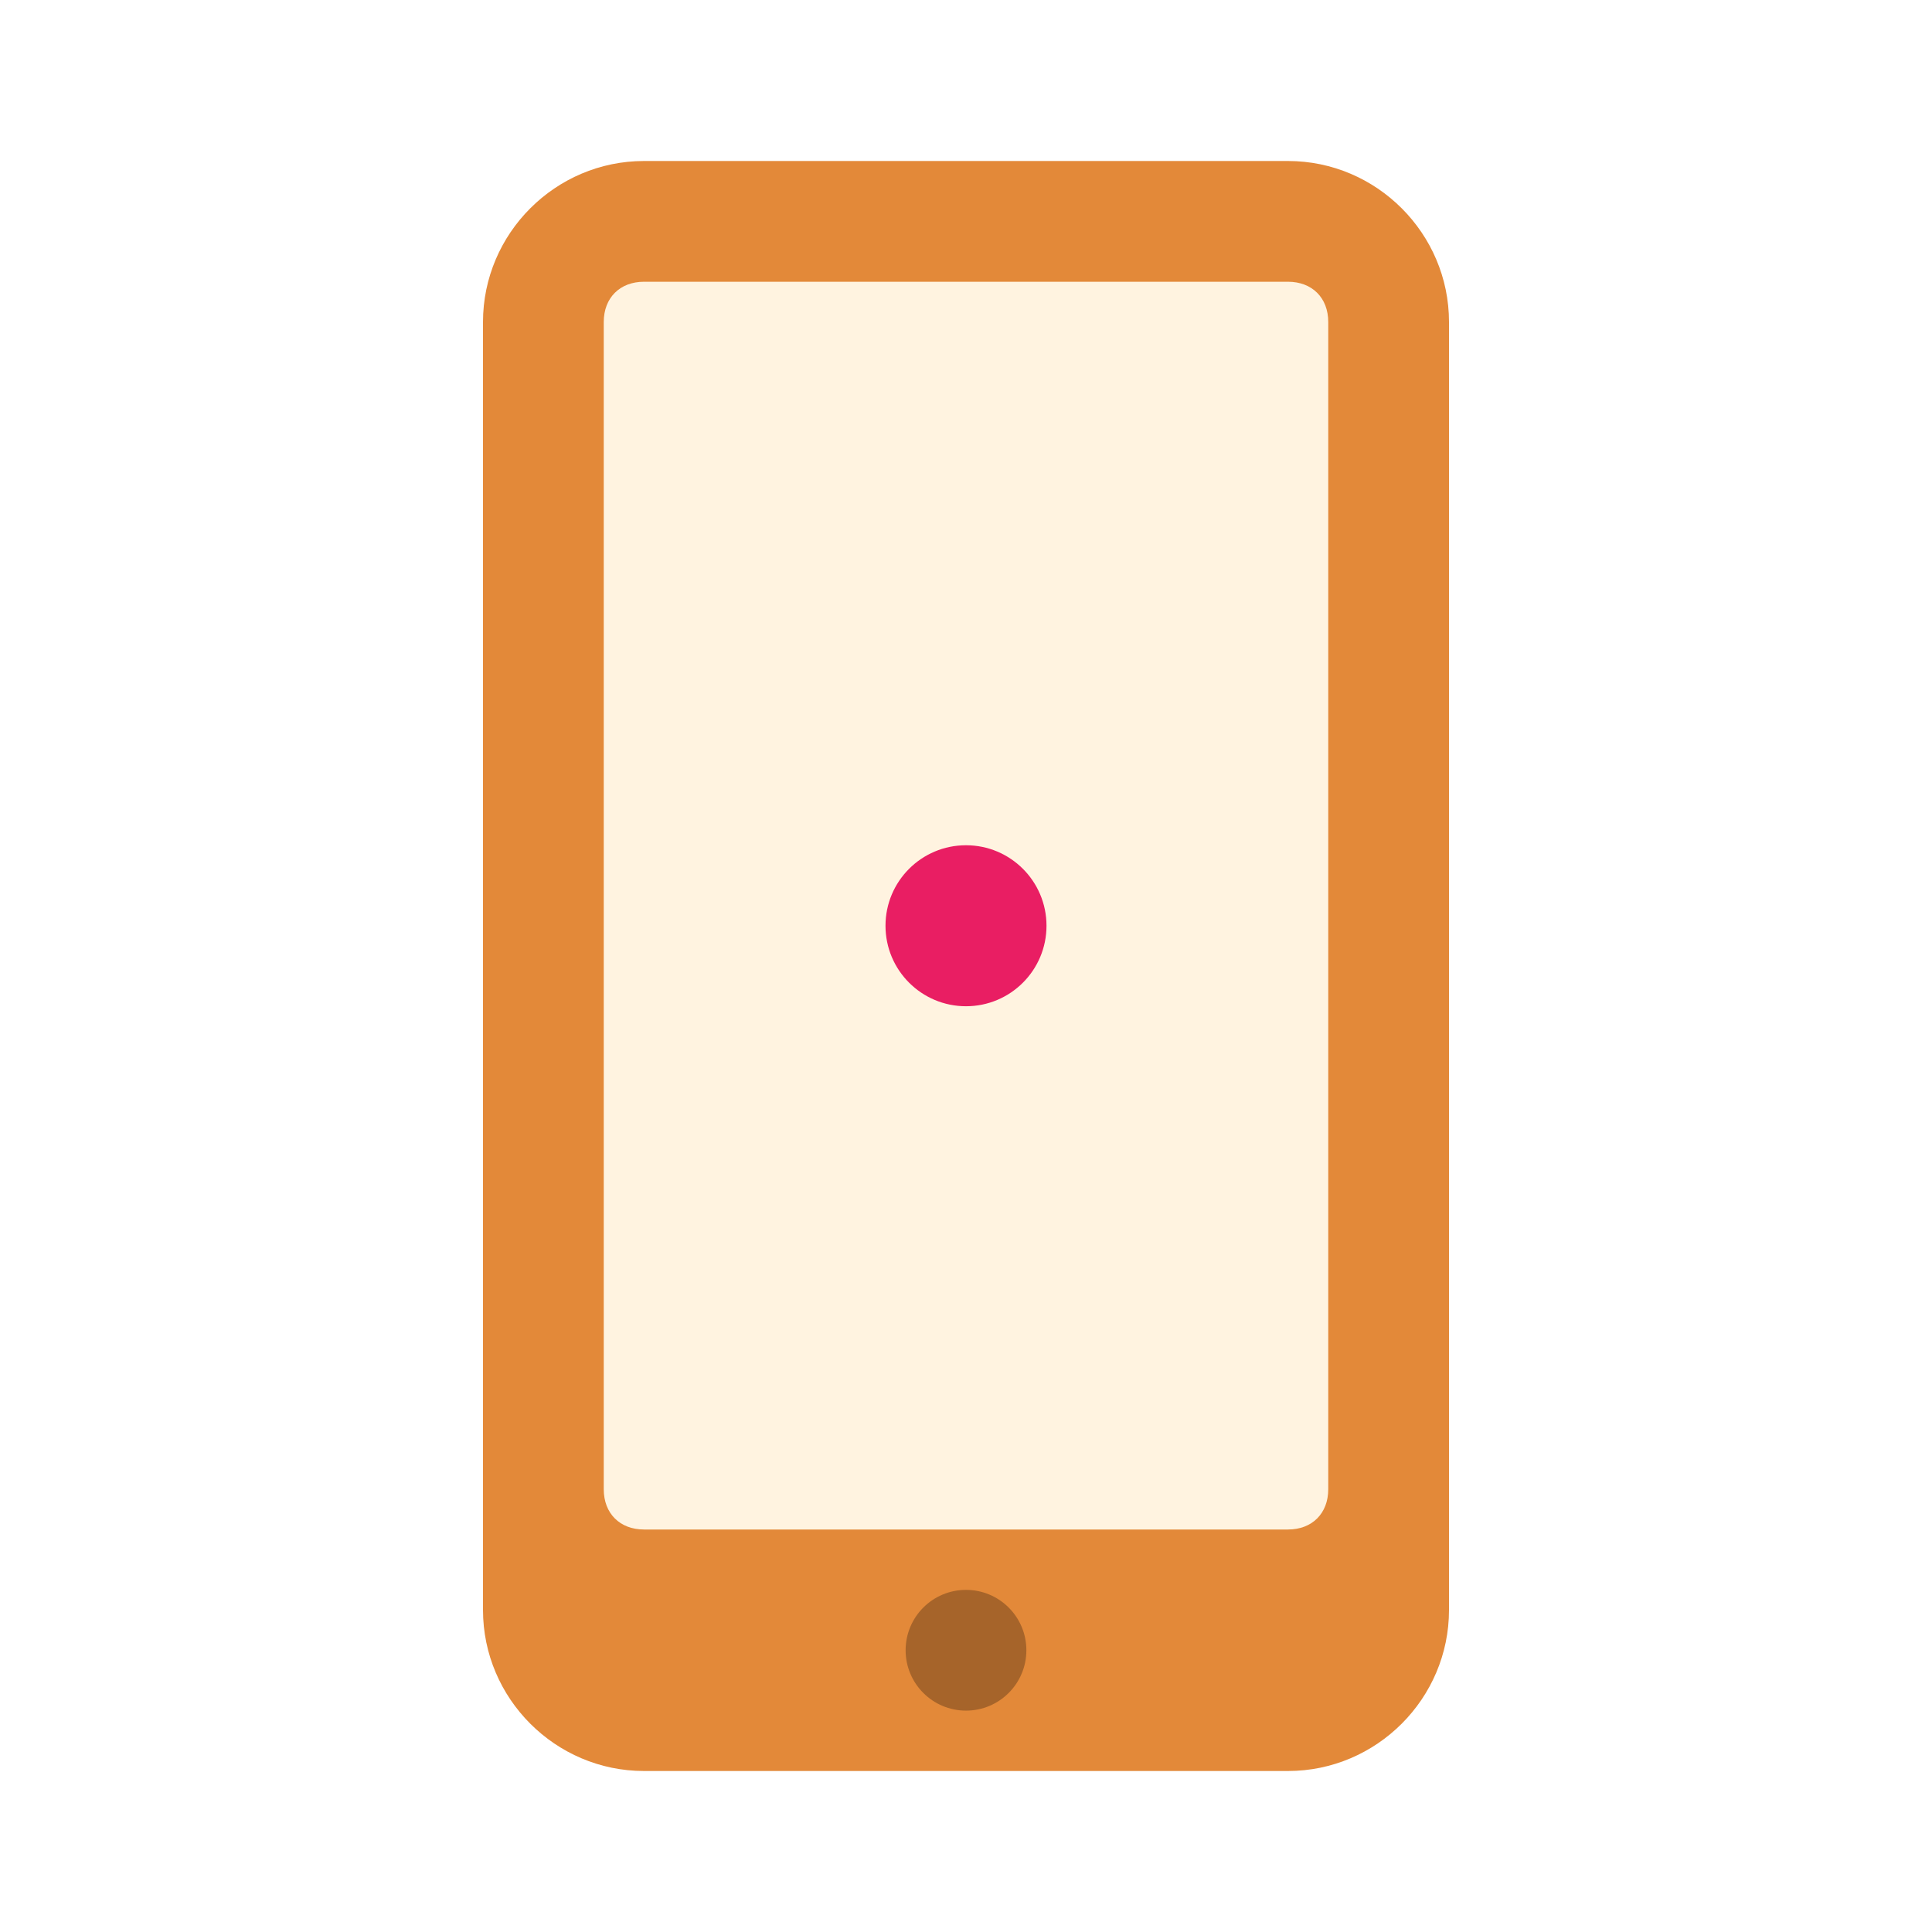
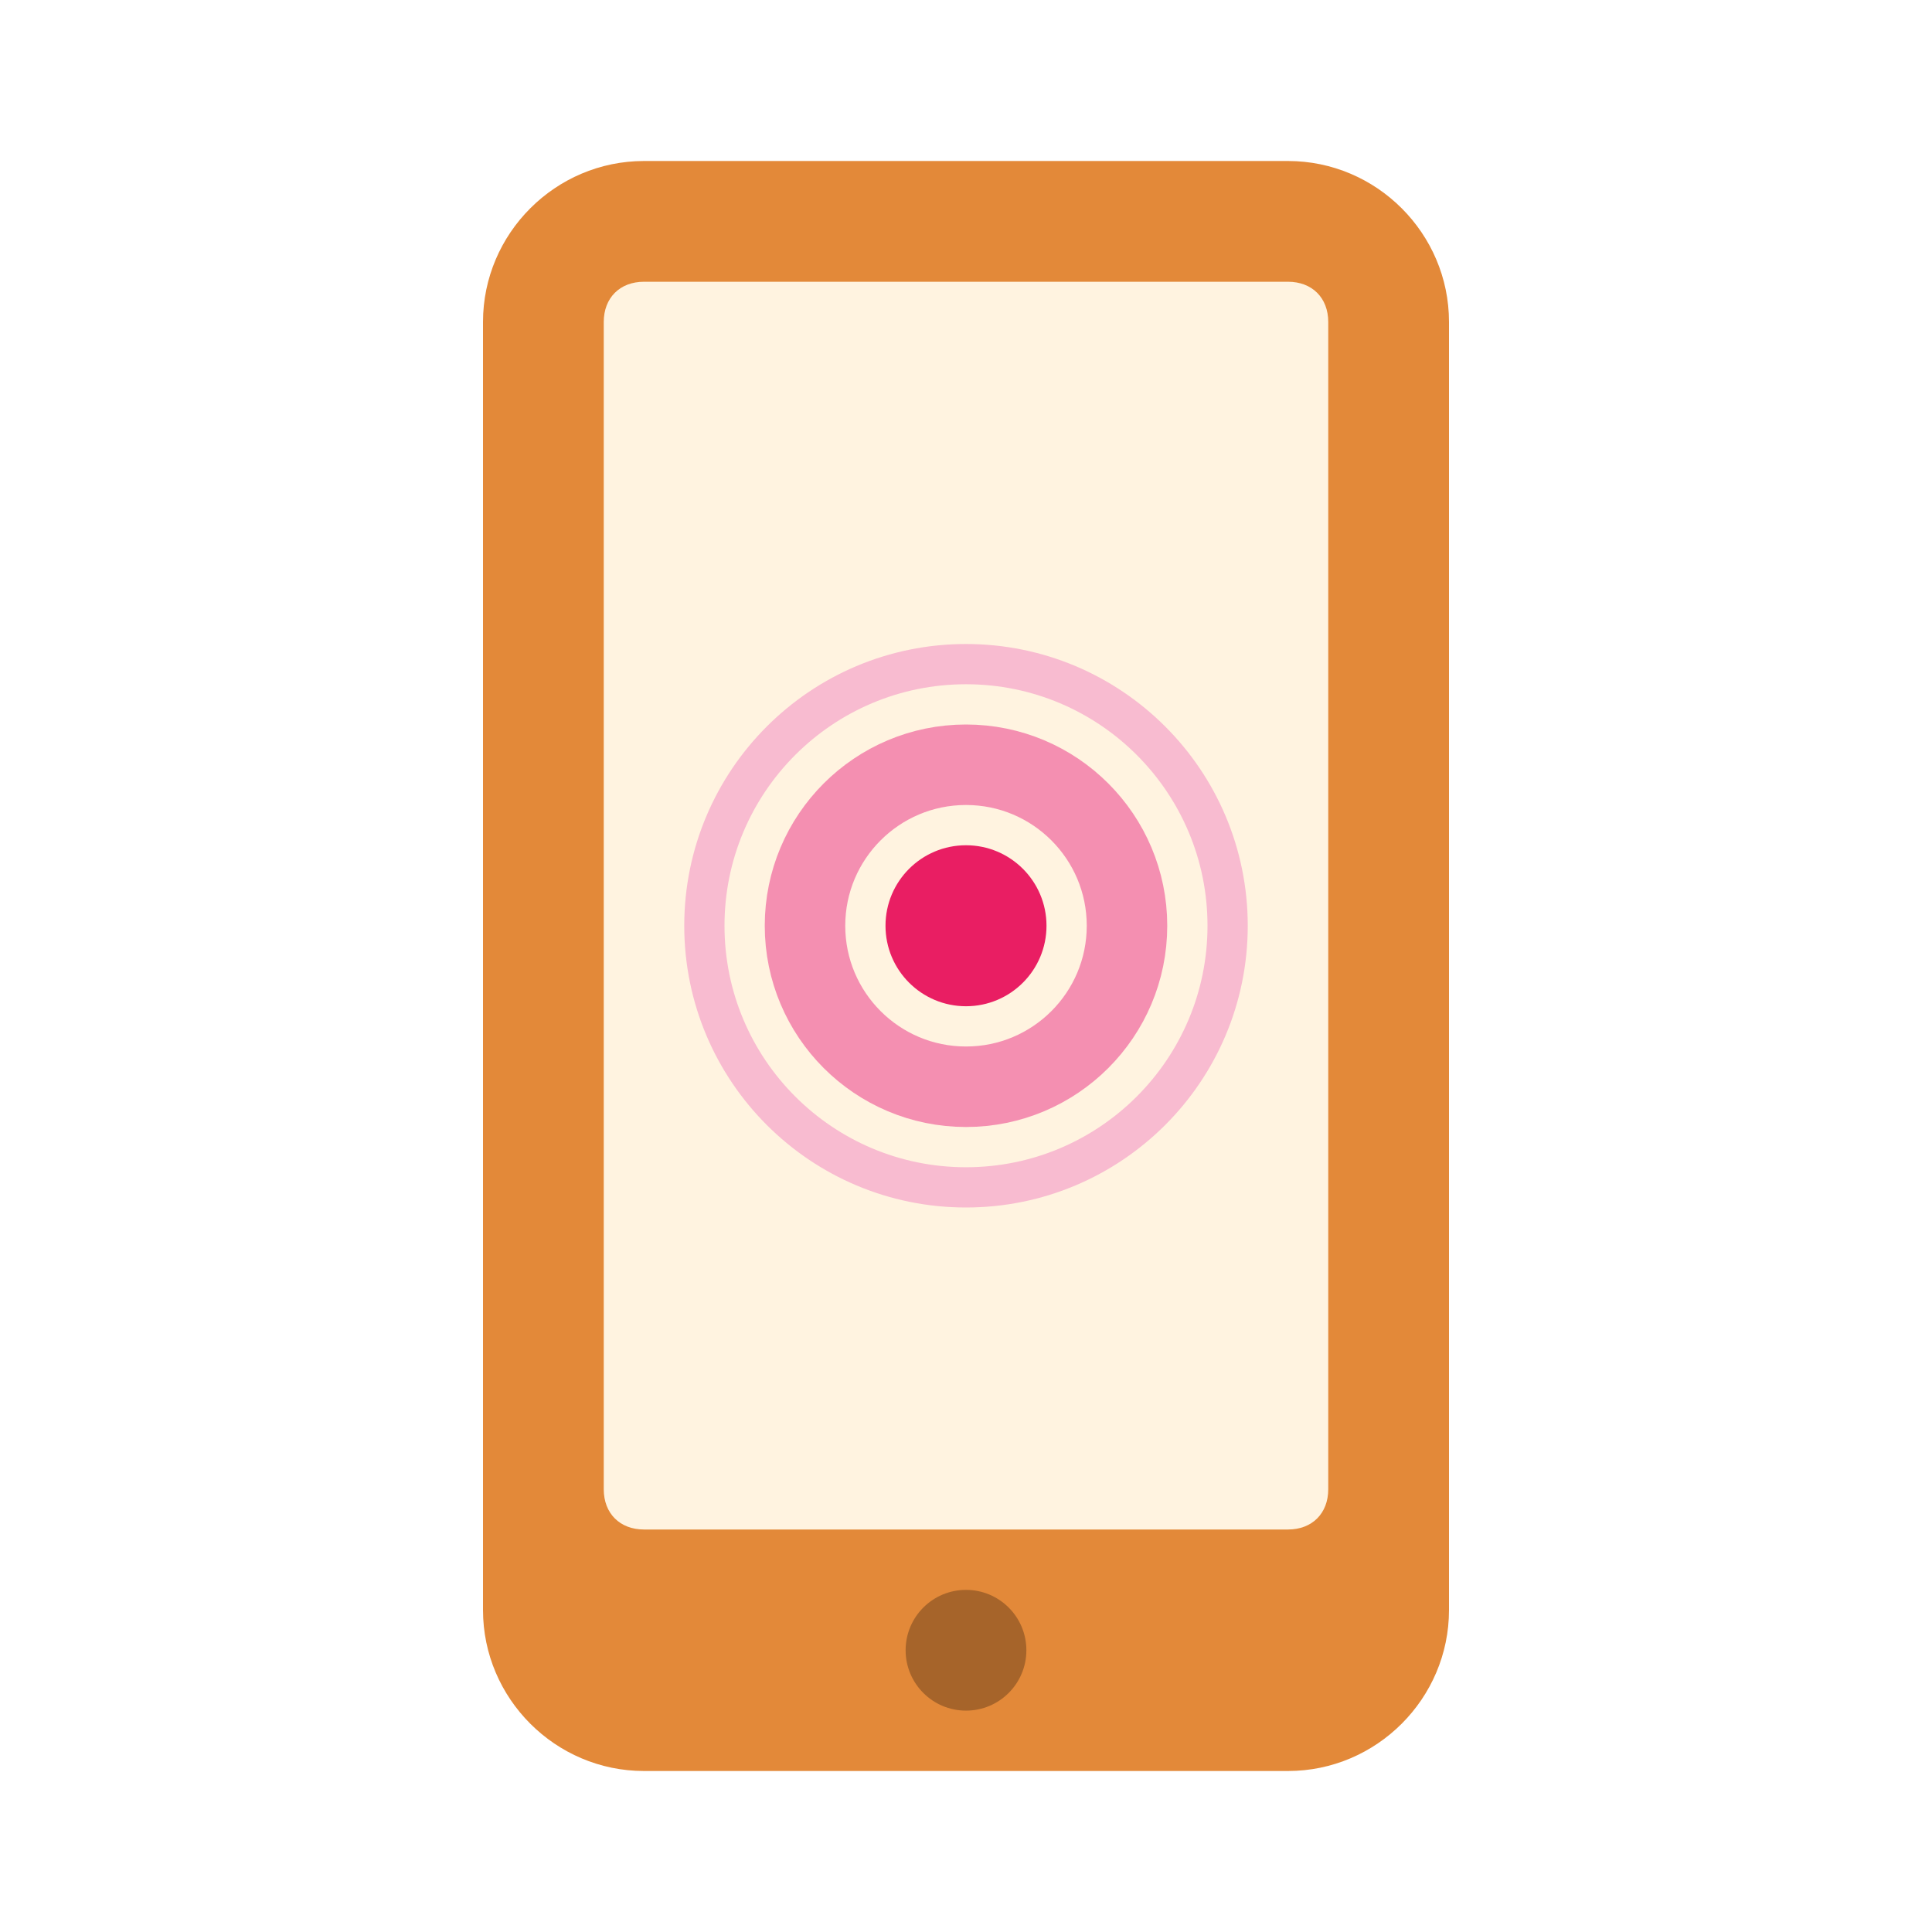
<svg xmlns="http://www.w3.org/2000/svg" width="100%" height="100%" viewBox="0 0 48 48">
  <path fill="#E38939" d="M12 40V8c0-2.2 1.8-4 4-4h16c2.2 0 4 1.8 4 4v32c0 2.2-1.8 4-4 4H16c-2.2 0-4-1.8-4-4z" />
  <path fill="#FFF3E0" d="M32 7H16c-.6 0-1 .4-1 1v29c0 .6.4 1 1 1h16c.6 0 1-.4 1-1V8c0-.6-.4-1-1-1z" />
  <circle cx="24" cy="41" r="1.5" fill="#A6642A" />
  <circle cx="24" cy="23" r="2" fill="#E91E63" />
-   <circle cx="24" cy="23" r="4" fill="none" stroke-miterlimit="10" stroke-width="2" />
-   <circle cx="24" cy="23" r="6.5" fill="none" stroke-miterlimit="10" />
+   <circle cx="24" cy="23" r="4" fill="none" stroke="#F48FB1" stroke-miterlimit="10" stroke-width="2" />
+   <circle cx="24" cy="23" r="6.5" fill="none" stroke="#F8BBD0" stroke-miterlimit="10" />
</svg>
